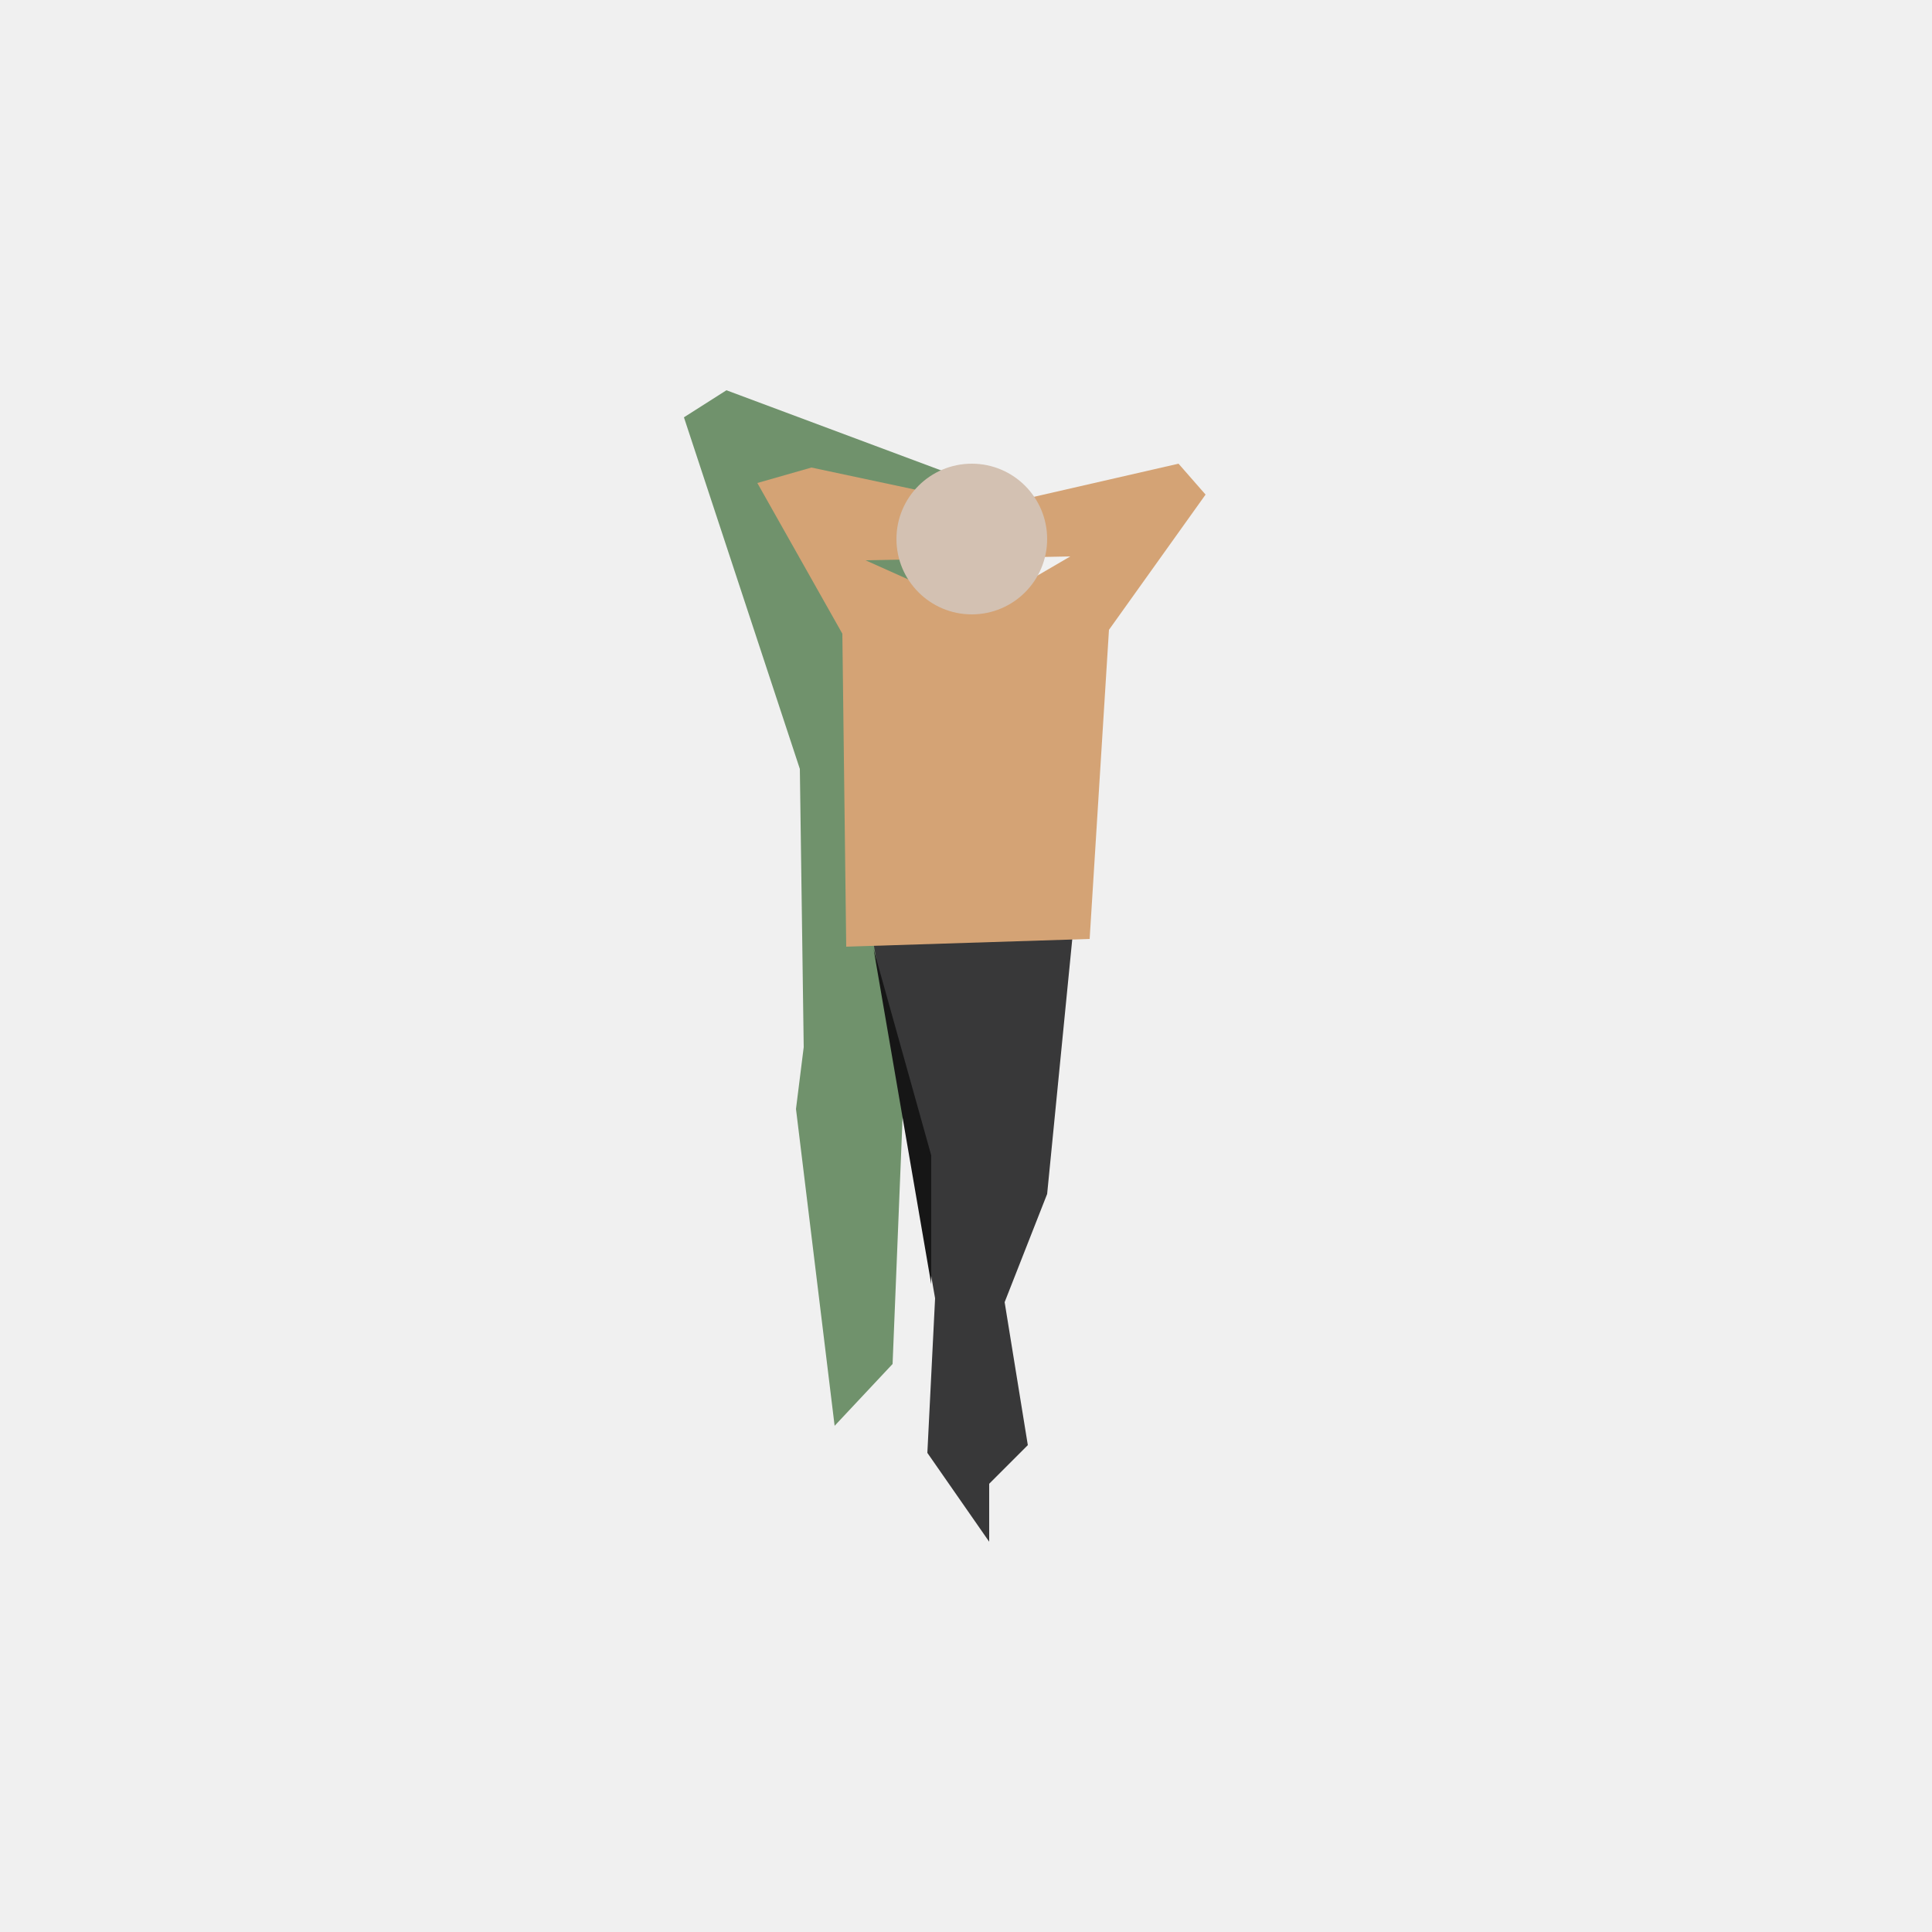
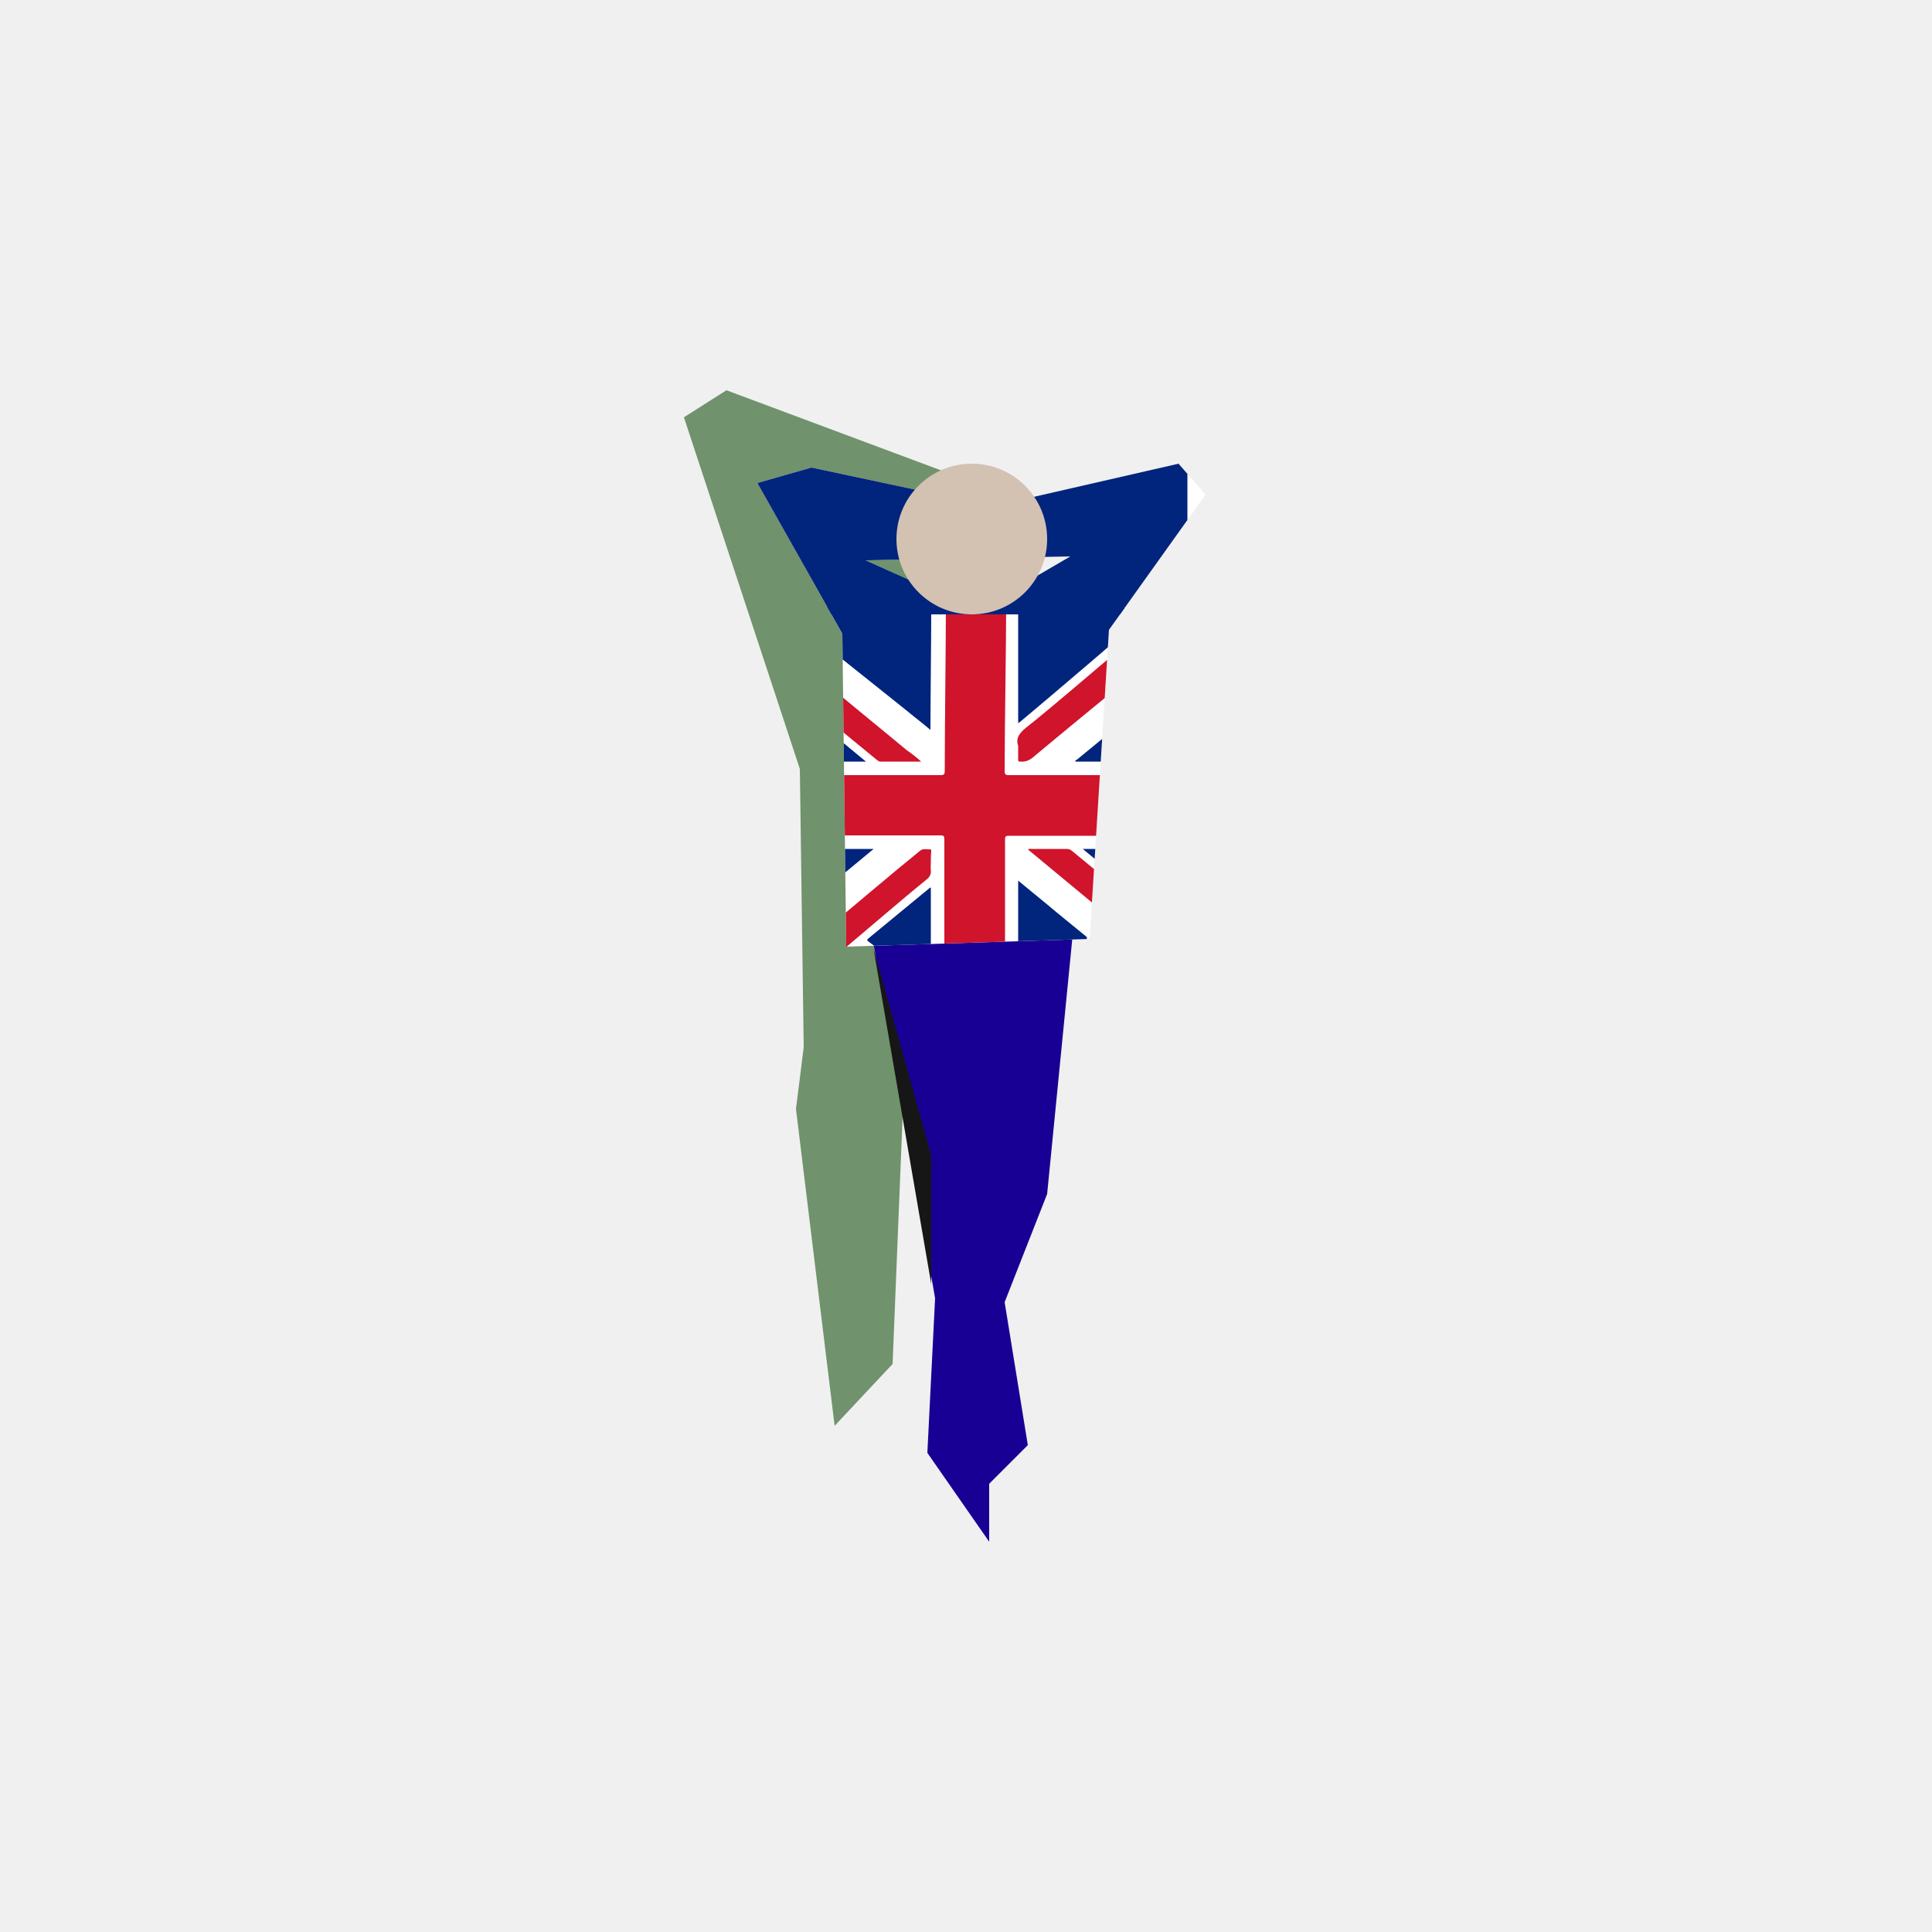
- <svg xmlns="http://www.w3.org/2000/svg" version="1.1" x="0px" y="0px" viewBox="0 0 500 500" style="enable-background:new 0 0 500 500;" xml:space="preserve">
+ <svg xmlns="http://www.w3.org/2000/svg" xmlns:xlink="http://www.w3.org/1999/xlink" version="1.1" id="Capa_1" x="0px" y="0px" viewBox="0 0 500 500" style="enable-background:new 0 0 500 500;" xml:space="preserve">
  <style type="text/css">
	.st0{fill:#70926C;}
- 	.st1{fill:#383839;}
- 	.st2{fill:#D4A375;}
- 	.st3{fill:#D3C1B2;}
- 	.st4{fill:#161616;}
+ 	.st1{fill:#190094;}
+ 	.st2{fill:#161616;}
+ 	.st3{clip-path:url(#SVGID_2_);fill:#FFFFFF;}
+ 	.st4{clip-path:url(#SVGID_2_);}
+ 	.st5{fill:#CF142C;}
+ 	.st6{fill:#01247D;}
+ 	.st7{fill:#D3C1B2;}
</style>
-   <g id="Capa_1">
- </g>
-   <g id="Capa_2">
+   <g>
    <polygon class="st0" points="263,129 188,101 177,108 207,199 208,271 206,287 216,369 231,353 234,279  " />
    <polygon class="st1" points="225,238 278,238 271,309 260,337 266,374 256,384 256,399 240,376 242,336  " />
-     <path class="st2" d="M305,120l-48,11l-47-10l-14,4l22,39l1,81l63-2l5-80l25-35L305,120z M253,158l-29-13l53-1L253,158z" />
-     <circle class="st3" cx="251.5" cy="139.5" r="19.5" />
-     <polygon class="st4" points="241,332.3 241,299 226.1,245.7  " />
+     <polygon class="st2" points="241,332.3 241,299 226.1,245.7  " />
+     <g>
+       <defs>
+         <path id="SVGID_1_" d="M305,120l-48,11l-47-10l-14,4l22,39l1,81l63-2l5-80l25-35L305,120z M253,158l-29-13l53-1L253,158z" />
+       </defs>
+       <clipPath id="SVGID_2_">
+         <use xlink:href="#SVGID_1_" style="overflow:visible;" />
+       </clipPath>
+       <path class="st3" d="M305,120l-48,11l-47-10l-14,4l22,39l1,81l63-2l5-80l25-35L305,120z M253,158l-29-13l53-1L253,158z" />
+       <g class="st4">
+         <path class="st5" d="M256.5,153.6c0.9,0.4,1.9,0.4,2.9,0.5c0.9,0.1,1,0.4,1,1.2c0,11.6-0.4,32.7-0.4,44.2c0,0.9,0.2,1.1,1.1,1.1     c11.6,0,23.1,0,34.7,0c0.9,0,1.2,0.2,1.4,1.2c0.6,4.5,0.6,8.9,0,13.3c-0.1,0.9-0.4,1.2-1.4,1.2c-11.6,0-23.1,0-34.7,0     c-0.9,0-1,0.2-1,1c0,11.5,0,22.9,0,34.4c0,0.7-0.1,1-0.9,1.1c-4.6,0.6-9.2,0.6-13.8-0.1c-0.7-0.1-1-0.3-1-1.1     c0-11.5,0-22.9,0-34.4c0-0.7-0.1-1-0.9-1c-11.4,0-22.8,0-34.2,0c-0.8,0-1.1-0.2-1.2-1c-0.7-4.7-0.7-9.3,0-14     c0.1-0.7,0.5-0.6,1-0.6c11.4,0,22.9,0,34.3,0c0.9,0,1.1-0.2,1.1-1.1c0-11.5,0.3-32.6,0.3-44.2c0-0.8,0.3-1.1,1-1.2     c1.1-0.2,2.2,0,3.2-0.5C251.4,153.6,254,153.6,256.5,153.6z" />
+         <path class="st6" d="M263.5,227.9c2.5,2.1,4.9,4,7.3,6c3.3,2.8,6.7,5.5,10.1,8.3c0.5,0.4,0.6,0.6,0,1.1c-5,4-10.5,6.8-16.7,8.5     c-0.4,0.1-0.7,0.2-0.7-0.5C263.5,243.5,263.5,235.8,263.5,227.9z" />
+         <path class="st6" d="M241,158c0,8-0.2,22.7-0.2,30.9c-1.4-1.2-2.8-2.3-4.2-3.4c-4.3-3.6-32.8-25.9-32.2-26.4     C209.5,154.8,240.9,158,241,158z" />
+         <path class="st6" d="M263.5,187.2c0-2.2,0-4.2,0-6.2c0-5.2,0-17.7,0-23c0-0.7,27.9-2.7,32.7,1c0.4,0.3-26.9,23.4-32.3,27.9     C263.8,186.9,263.7,187,263.5,187.2z" />
+         <path class="st6" d="M240.9,229.7c0,0.3,0,0.5,0,0.7c0,6.8,0,13.7,0,20.5c0,0.8-0.3,0.8-0.9,0.6c-5.6-1.6-10.6-4.2-15.2-7.8     c-0.3-0.2-0.6-0.4-0.1-0.8c5.3-4.4,10.6-8.7,15.9-13.1C240.6,229.8,240.7,229.7,240.9,229.7z" />
+         <path class="st5" d="M263.5,193c-0.8-2.2,0.7-3.7,2.7-5.2c5.2-4.1,17.9-15,23-19.3c0.7-0.6,1.9,0.4,3.1,1.7     c0.4,0.5-5.1,9.4-5.6,9.8c-6.5,5.3-13,10.7-19.5,16.1c-1,0.8-2,1.1-3.2,1c-0.4,0-0.5-0.1-0.5-0.5     C263.5,195.5,263.5,194.5,263.5,193z" />
+         <path class="st5" d="M240.9,223.3c0,0.6-0.1,1.3,0,1.9c0.1,1.1-0.3,1.8-1.2,2.5c-5.6,4.5-15.8,13.3-21.3,17.9     c-0.5,0.4-0.8,0.4-1.2,0c-1.3-1.3-2.6-2.6-3.8-4c-0.3-0.4-0.3-0.6,0.1-0.9c6.6-5.5,18-15.2,24.7-20.6c0.8-0.6,1.7-0.2,2.6-0.3     c0.2,0,0.2,0.3,0.2,0.5C240.9,221.2,240.9,222.3,240.9,223.3z" />
+         <path class="st5" d="M266.1,219.8c0.3-0.2,0.6-0.1,0.8-0.1c3,0,6.1,0,9.1,0c0.5,0,0.9,0.1,1.3,0.4c4.4,3.6,8.7,7.2,13.1,10.8     c0.5,0.4,0.6,0.7,0.2,1.3c-1,1.5-2.1,3-3.2,4.4c-0.3,0.3-0.4,0.5-0.9,0.2c-6.8-5.6-13.6-11.3-20.4-16.9     C266.1,219.9,266.1,219.8,266.1,219.8z" />
+         <path class="st5" d="M238.4,197.1c-3.7,0-7.2,0-10.6,0c-0.3,0-0.5-0.2-0.7-0.3c-4.4-3.6-8.8-7.2-13.1-10.8     c-0.3-0.3-0.4-0.5-0.2-0.8c1-1.6,2.1-3.2,3.2-4.7c0.4-0.5,0.6-0.5,1-0.1c5.5,4.6,11.1,9.1,16.6,13.7     C235.9,195,237.1,195.9,238.4,197.1z" />
+         <path class="st6" d="M296.1,197.1c-6,0-11.9,0-17.8,0c-0.1-0.3,0.2-0.4,0.4-0.5c4.1-3.4,8.2-6.7,12.3-10.1c0.5-0.4,0.7-0.4,1,0.2     C293.8,189.9,295.2,193.4,296.1,197.1z" />
+         <path class="st6" d="M209,219.7c5.7,0,11.3,0,17.1,0c-4.3,3.6-8.5,7-12.8,10.6C211.4,226.9,209.9,223.5,209,219.7z" />
+         <path class="st6" d="M280.2,219.7c5.3,0,10.3,0,15.3,0c0.5,0,0.6,0.1,0.4,0.6c-0.8,3-2,5.9-3.4,8.7c-0.1,0.3-0.2,0.7-0.7,0.3     C288,226.1,284.2,223,280.2,219.7z" />
+         <path class="st6" d="M224.1,197.1c-0.3,0-0.5,0-0.6,0c-4.6,0-9.3,0-13.9,0c-0.6,0-0.7-0.1-0.6-0.7c0.8-2.9,1.9-5.7,3.2-8.3     c0.2-0.4,0.3-0.6,0.7-0.2C216.6,190.9,220.3,193.9,224.1,197.1z" />
+         <rect x="193.8" y="120" class="st6" width="113.5" height="39" />
+       </g>
+     </g>
+     <circle class="st7" cx="251.5" cy="139.5" r="19.5" />
  </g>
</svg>
